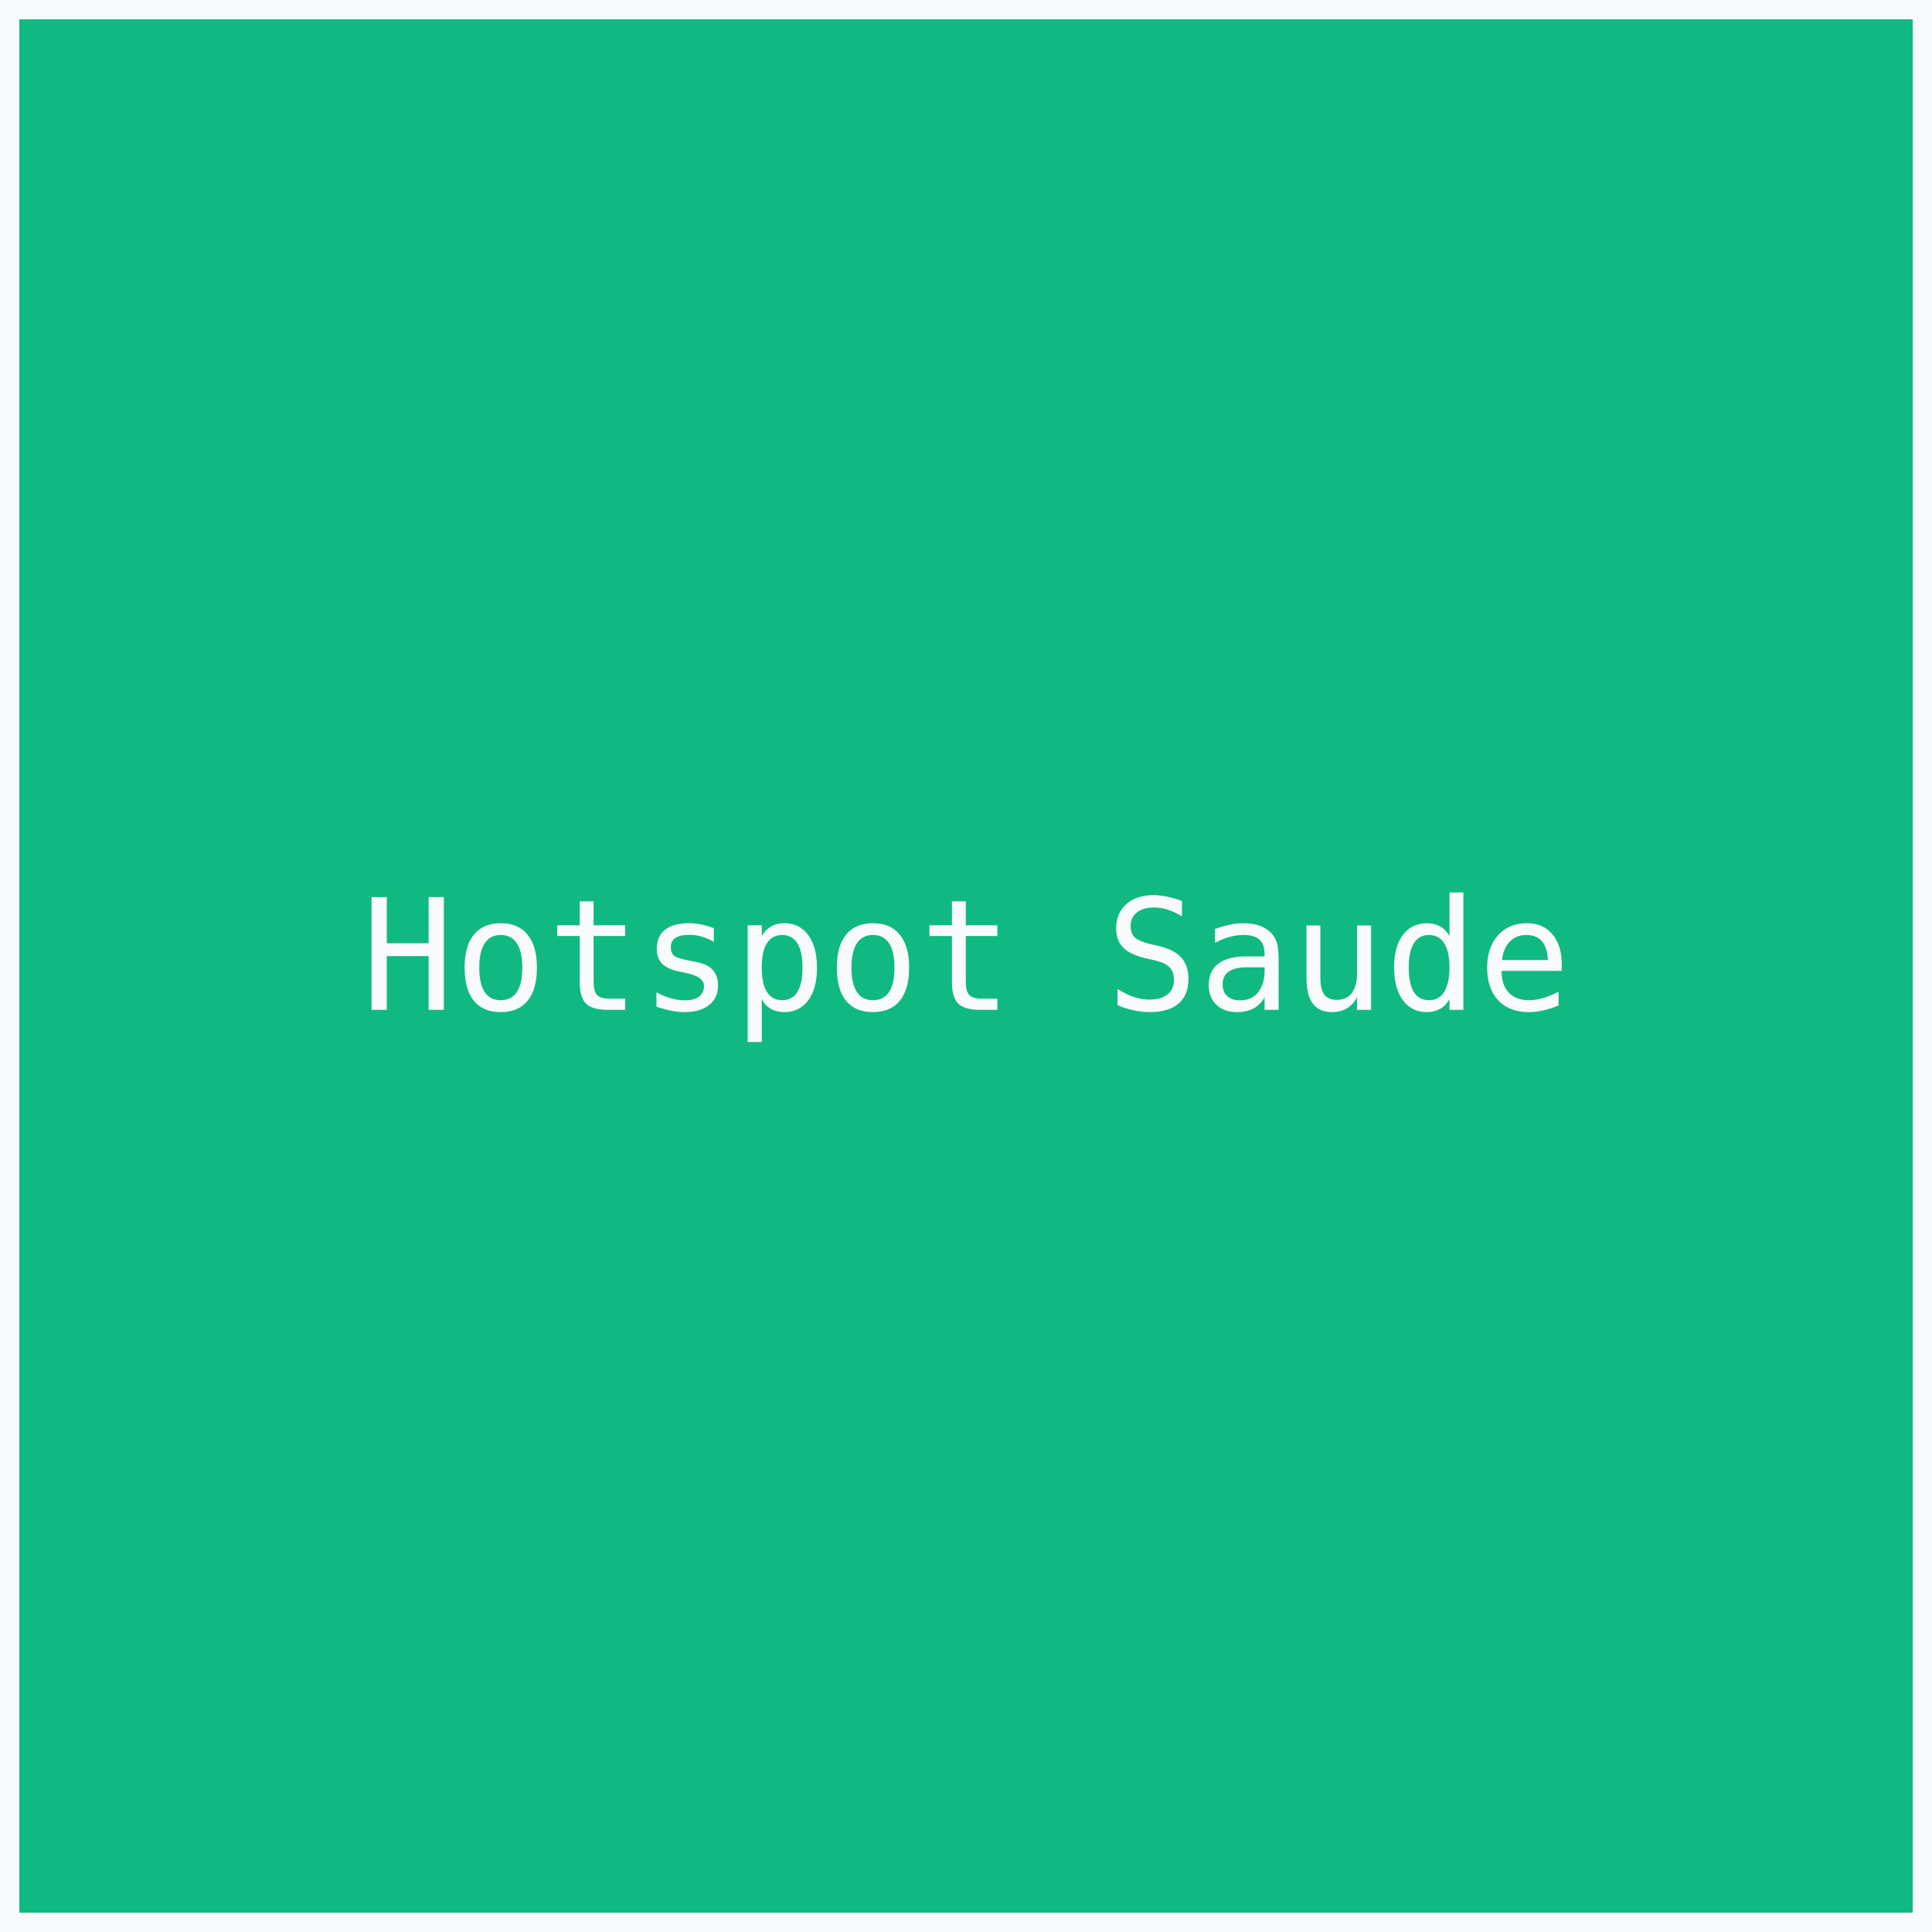
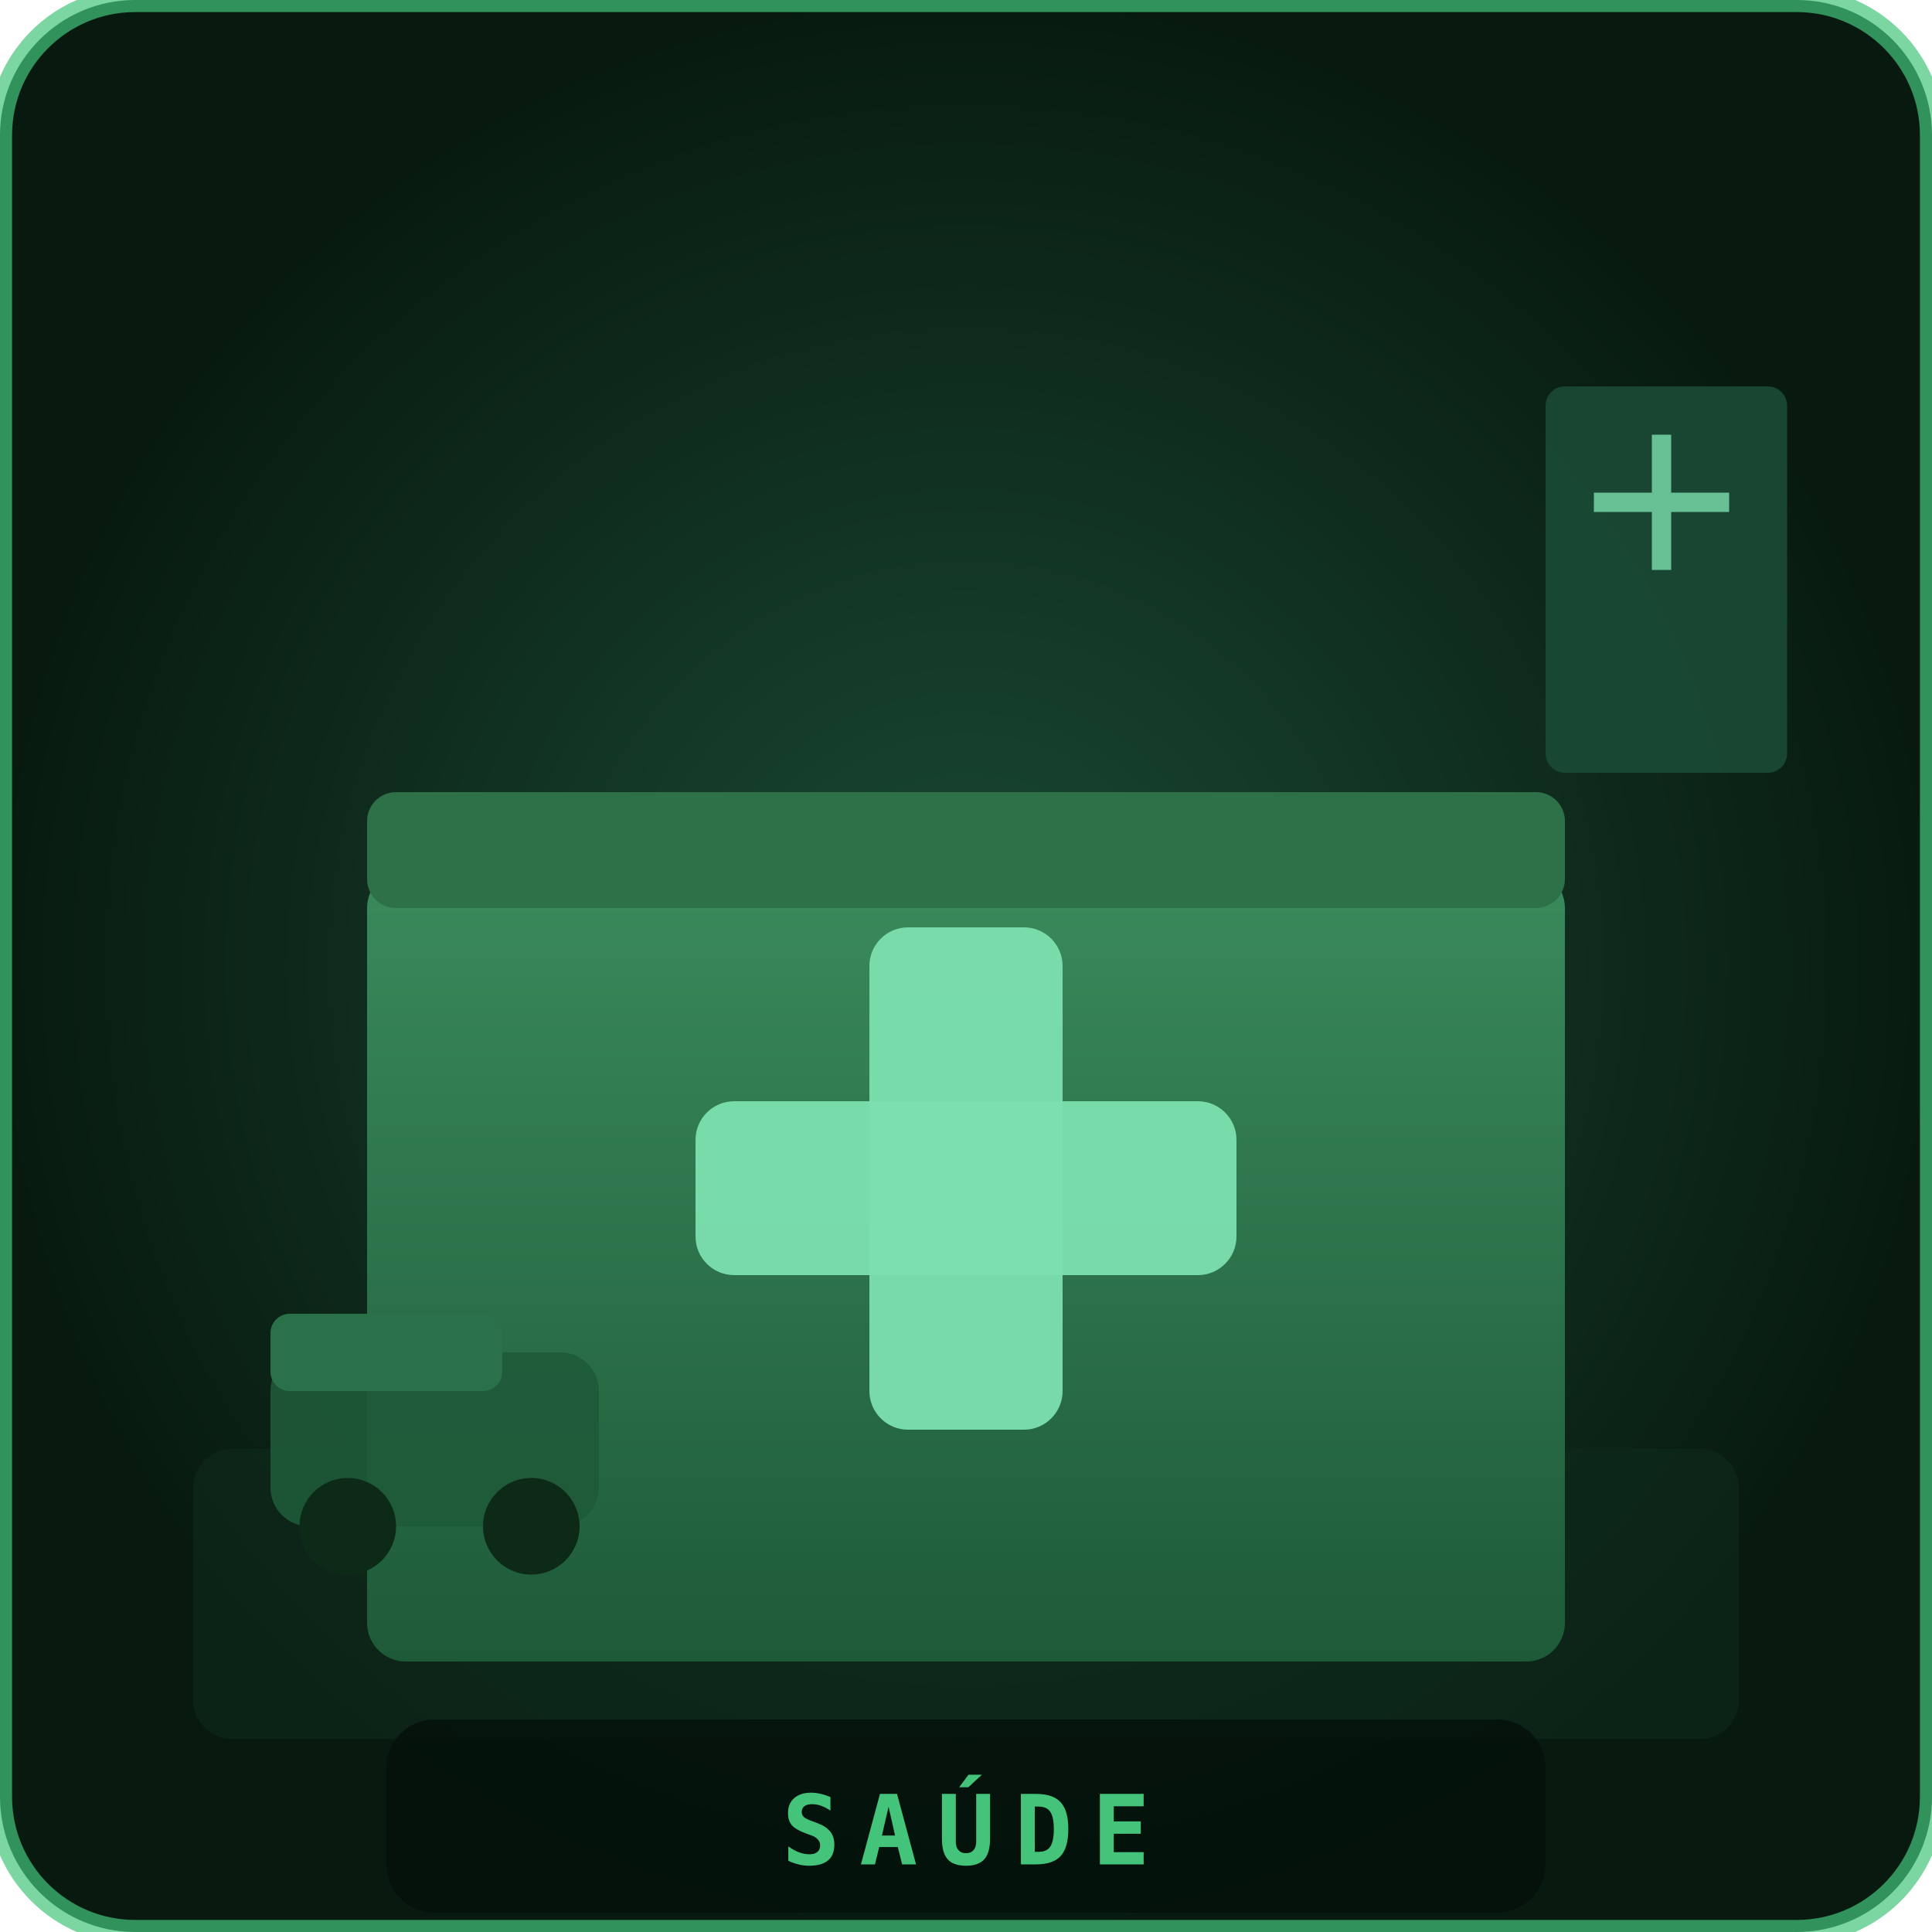
<svg xmlns="http://www.w3.org/2000/svg" width="200" height="200" viewBox="0 0 200 200">
-   <rect width="200" height="200" fill="#10b981" stroke="#f8fafc" stroke-width="4" />
-   <text x="100" y="100" font-family="monospace" font-size="16" fill="#f8fafc" text-anchor="middle" dominant-baseline="middle">Hotspot Saude</text>
+   <defs>
+     <radialGradient id="saudeBg" cx="50%" cy="50%" r="50%">
+       <stop offset="0%" stop-color="#1a4a35" />
+       <stop offset="100%" stop-color="#081a10" />
+     </radialGradient>
+     <linearGradient id="buildGrad" x1="0" y1="0" x2="0" y2="1">
+       <stop offset="0%" stop-color="#3a8a5c" />
+       <stop offset="100%" stop-color="#1e5a38" />
+     </linearGradient>
+   </defs>
+   <rect width="200" height="200" rx="14" fill="url(#saudeBg)" />
+   <rect width="200" height="200" rx="14" fill="none" stroke="#44c47a" stroke-width="2.5" opacity="0.7" />
+   <rect x="20" y="150" width="160" height="30" rx="4" fill="#0d2a1a" opacity="0.6" />
+   <path d="M40 155h40M120 155h40" stroke="#1a4a35" stroke-width="1" opacity="0.8" />
+   <rect x="160" y="40" width="25" height="40" rx="2" fill="#1a4a35" opacity="0.9" />
+   <path d="M165 52h14M172 45v14" stroke="#7ce0ae" stroke-width="2" opacity="0.8" />
+   <rect x="38" y="90" width="124" height="82" rx="4" fill="url(#buildGrad)" />
+   <rect x="38" y="82" width="124" height="12" rx="3" fill="#2e7048" />
+   <g>
+     <rect x="90" y="96" width="20" height="52" rx="4" fill="#7ce0ae" opacity="0.95" />
+     <rect x="72" y="114" width="56" height="18" rx="4" fill="#7ce0ae" opacity="0.95" />
+   </g>
+   <rect x="28" y="140" width="34" height="18" rx="4" fill="#1e5a38" opacity="0.9" />
+   <rect x="28" y="136" width="24" height="8" rx="2" fill="#2a7048" />
+   <circle cx="36" cy="158" r="5" fill="#0d2a18" />
+   <circle cx="55" cy="158" r="5" fill="#0d2a18" />
+   <rect x="40" y="178" width="120" height="20" rx="5" fill="#04100a" opacity="0.85" />
+   <text x="100" y="193" font-family="monospace" font-size="10" font-weight="bold" fill="#44c47a" text-anchor="middle" letter-spacing="2">SAÚDE</text>
</svg>
